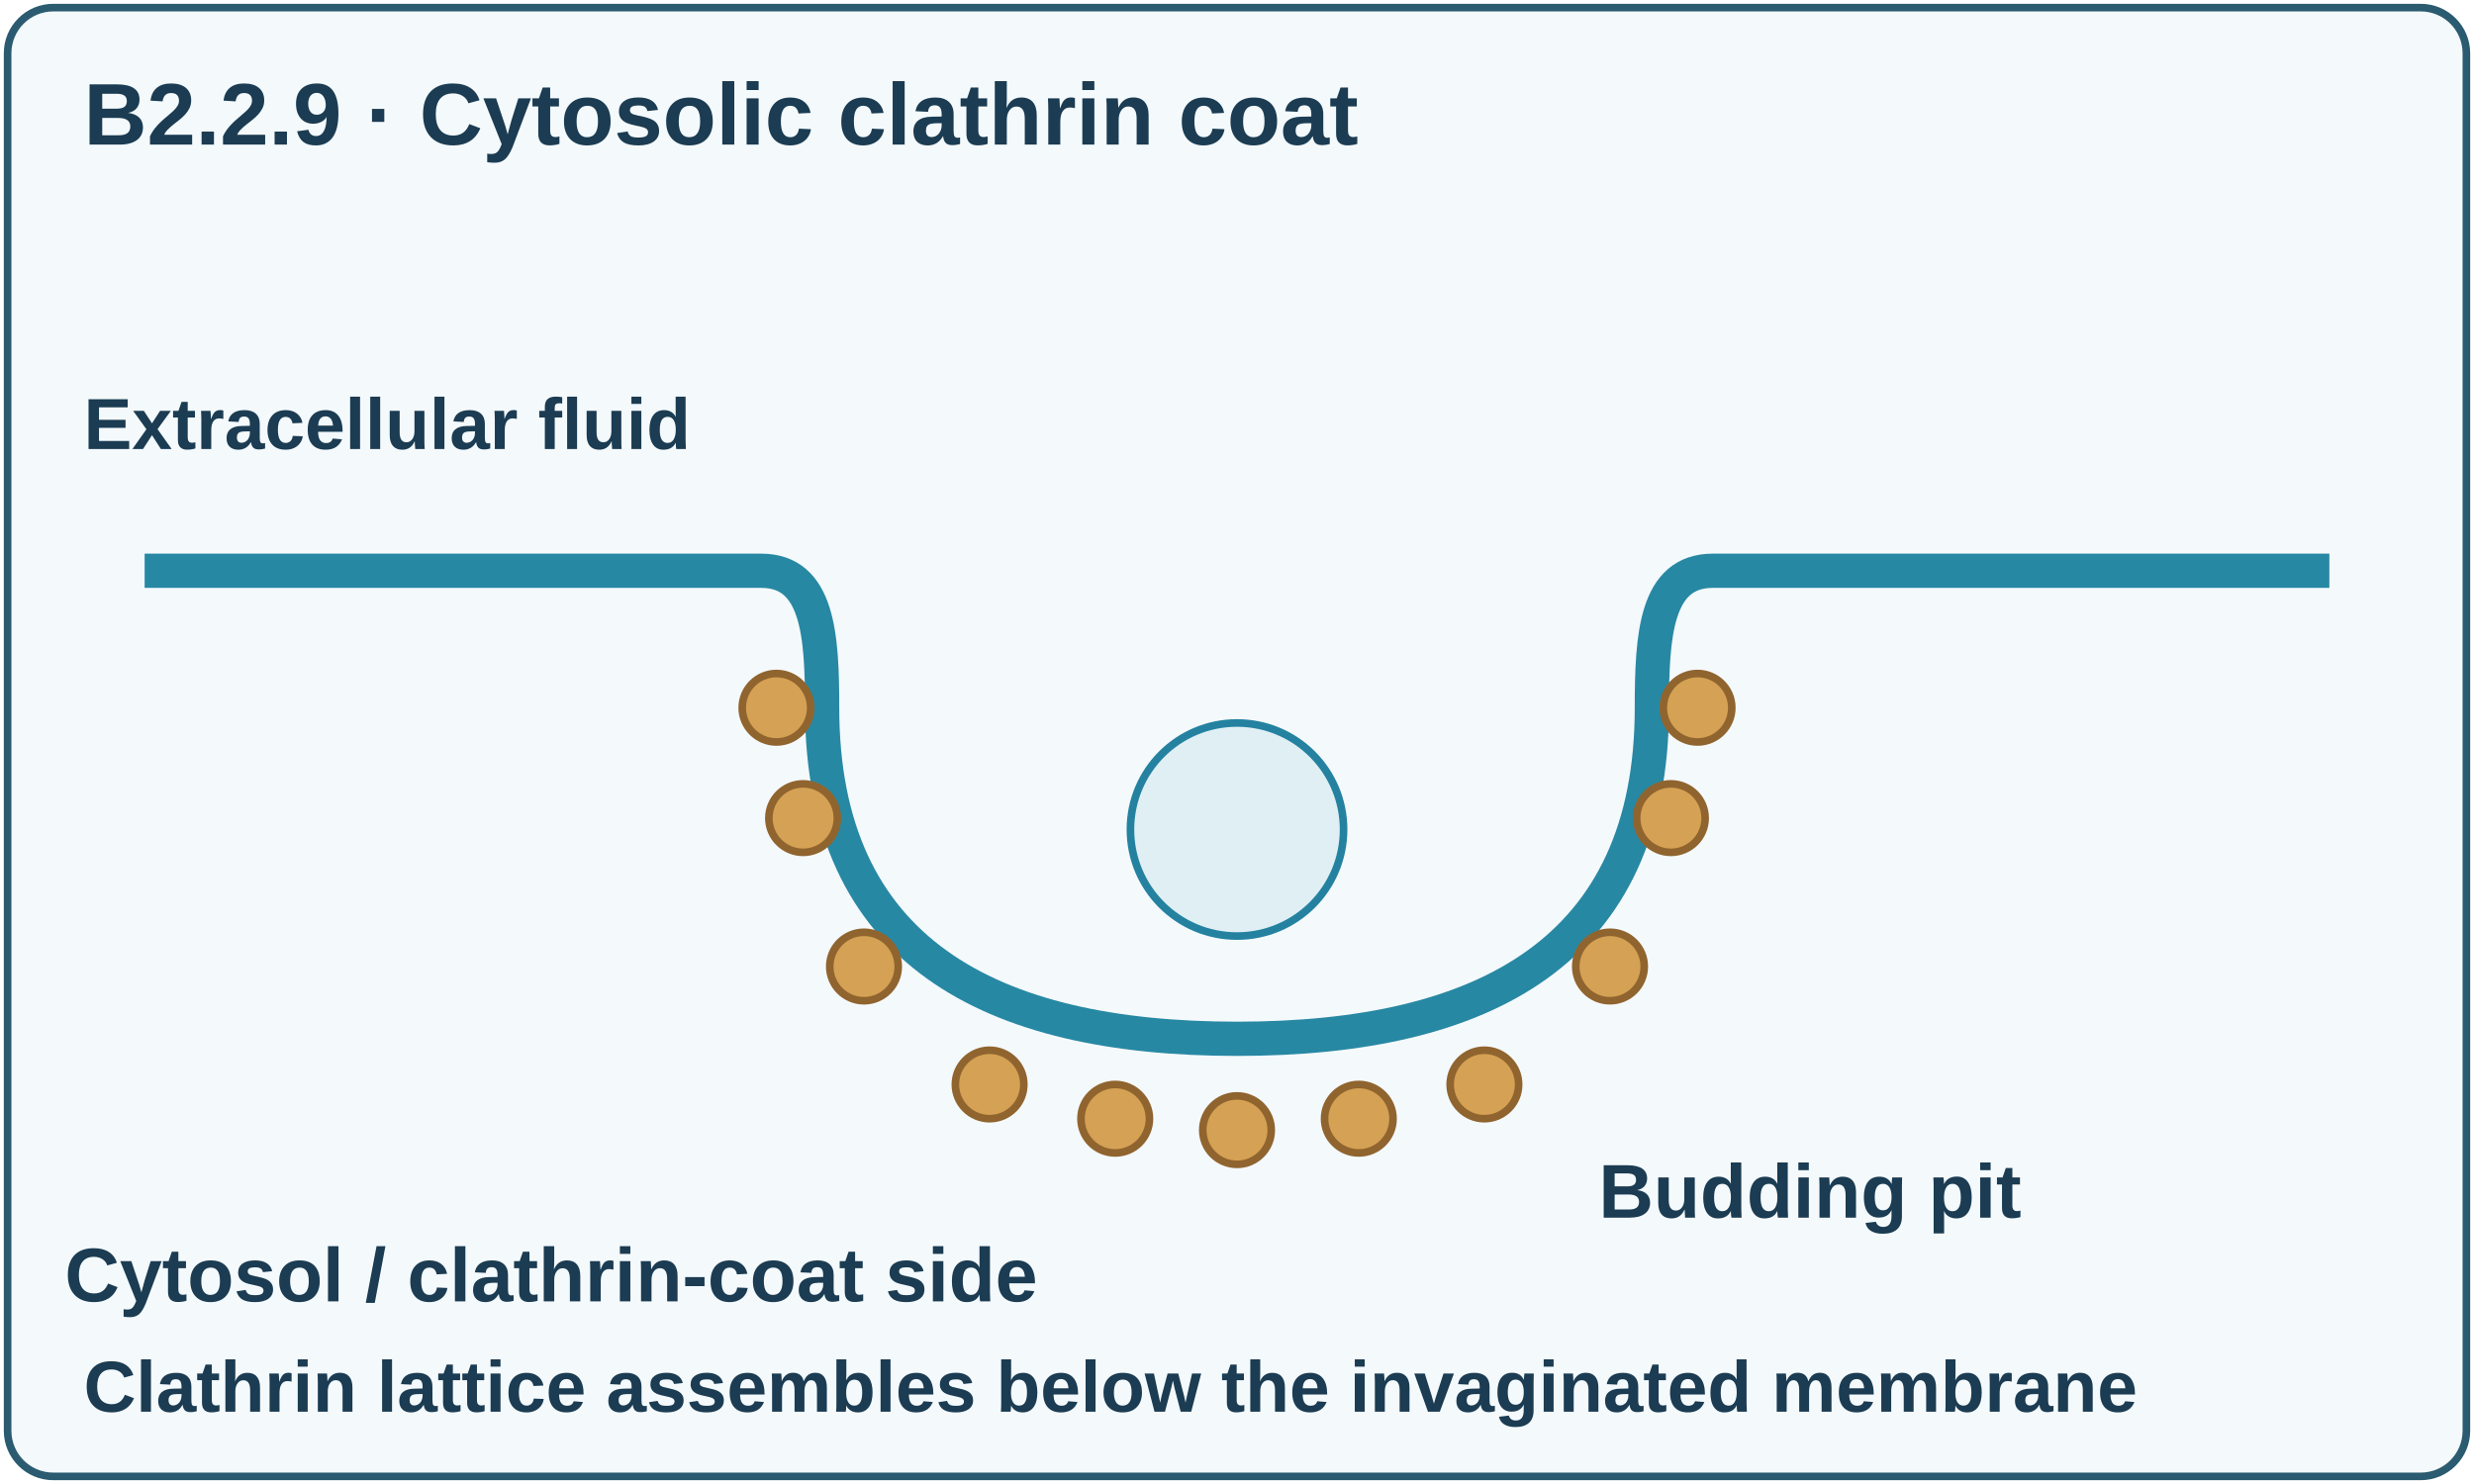
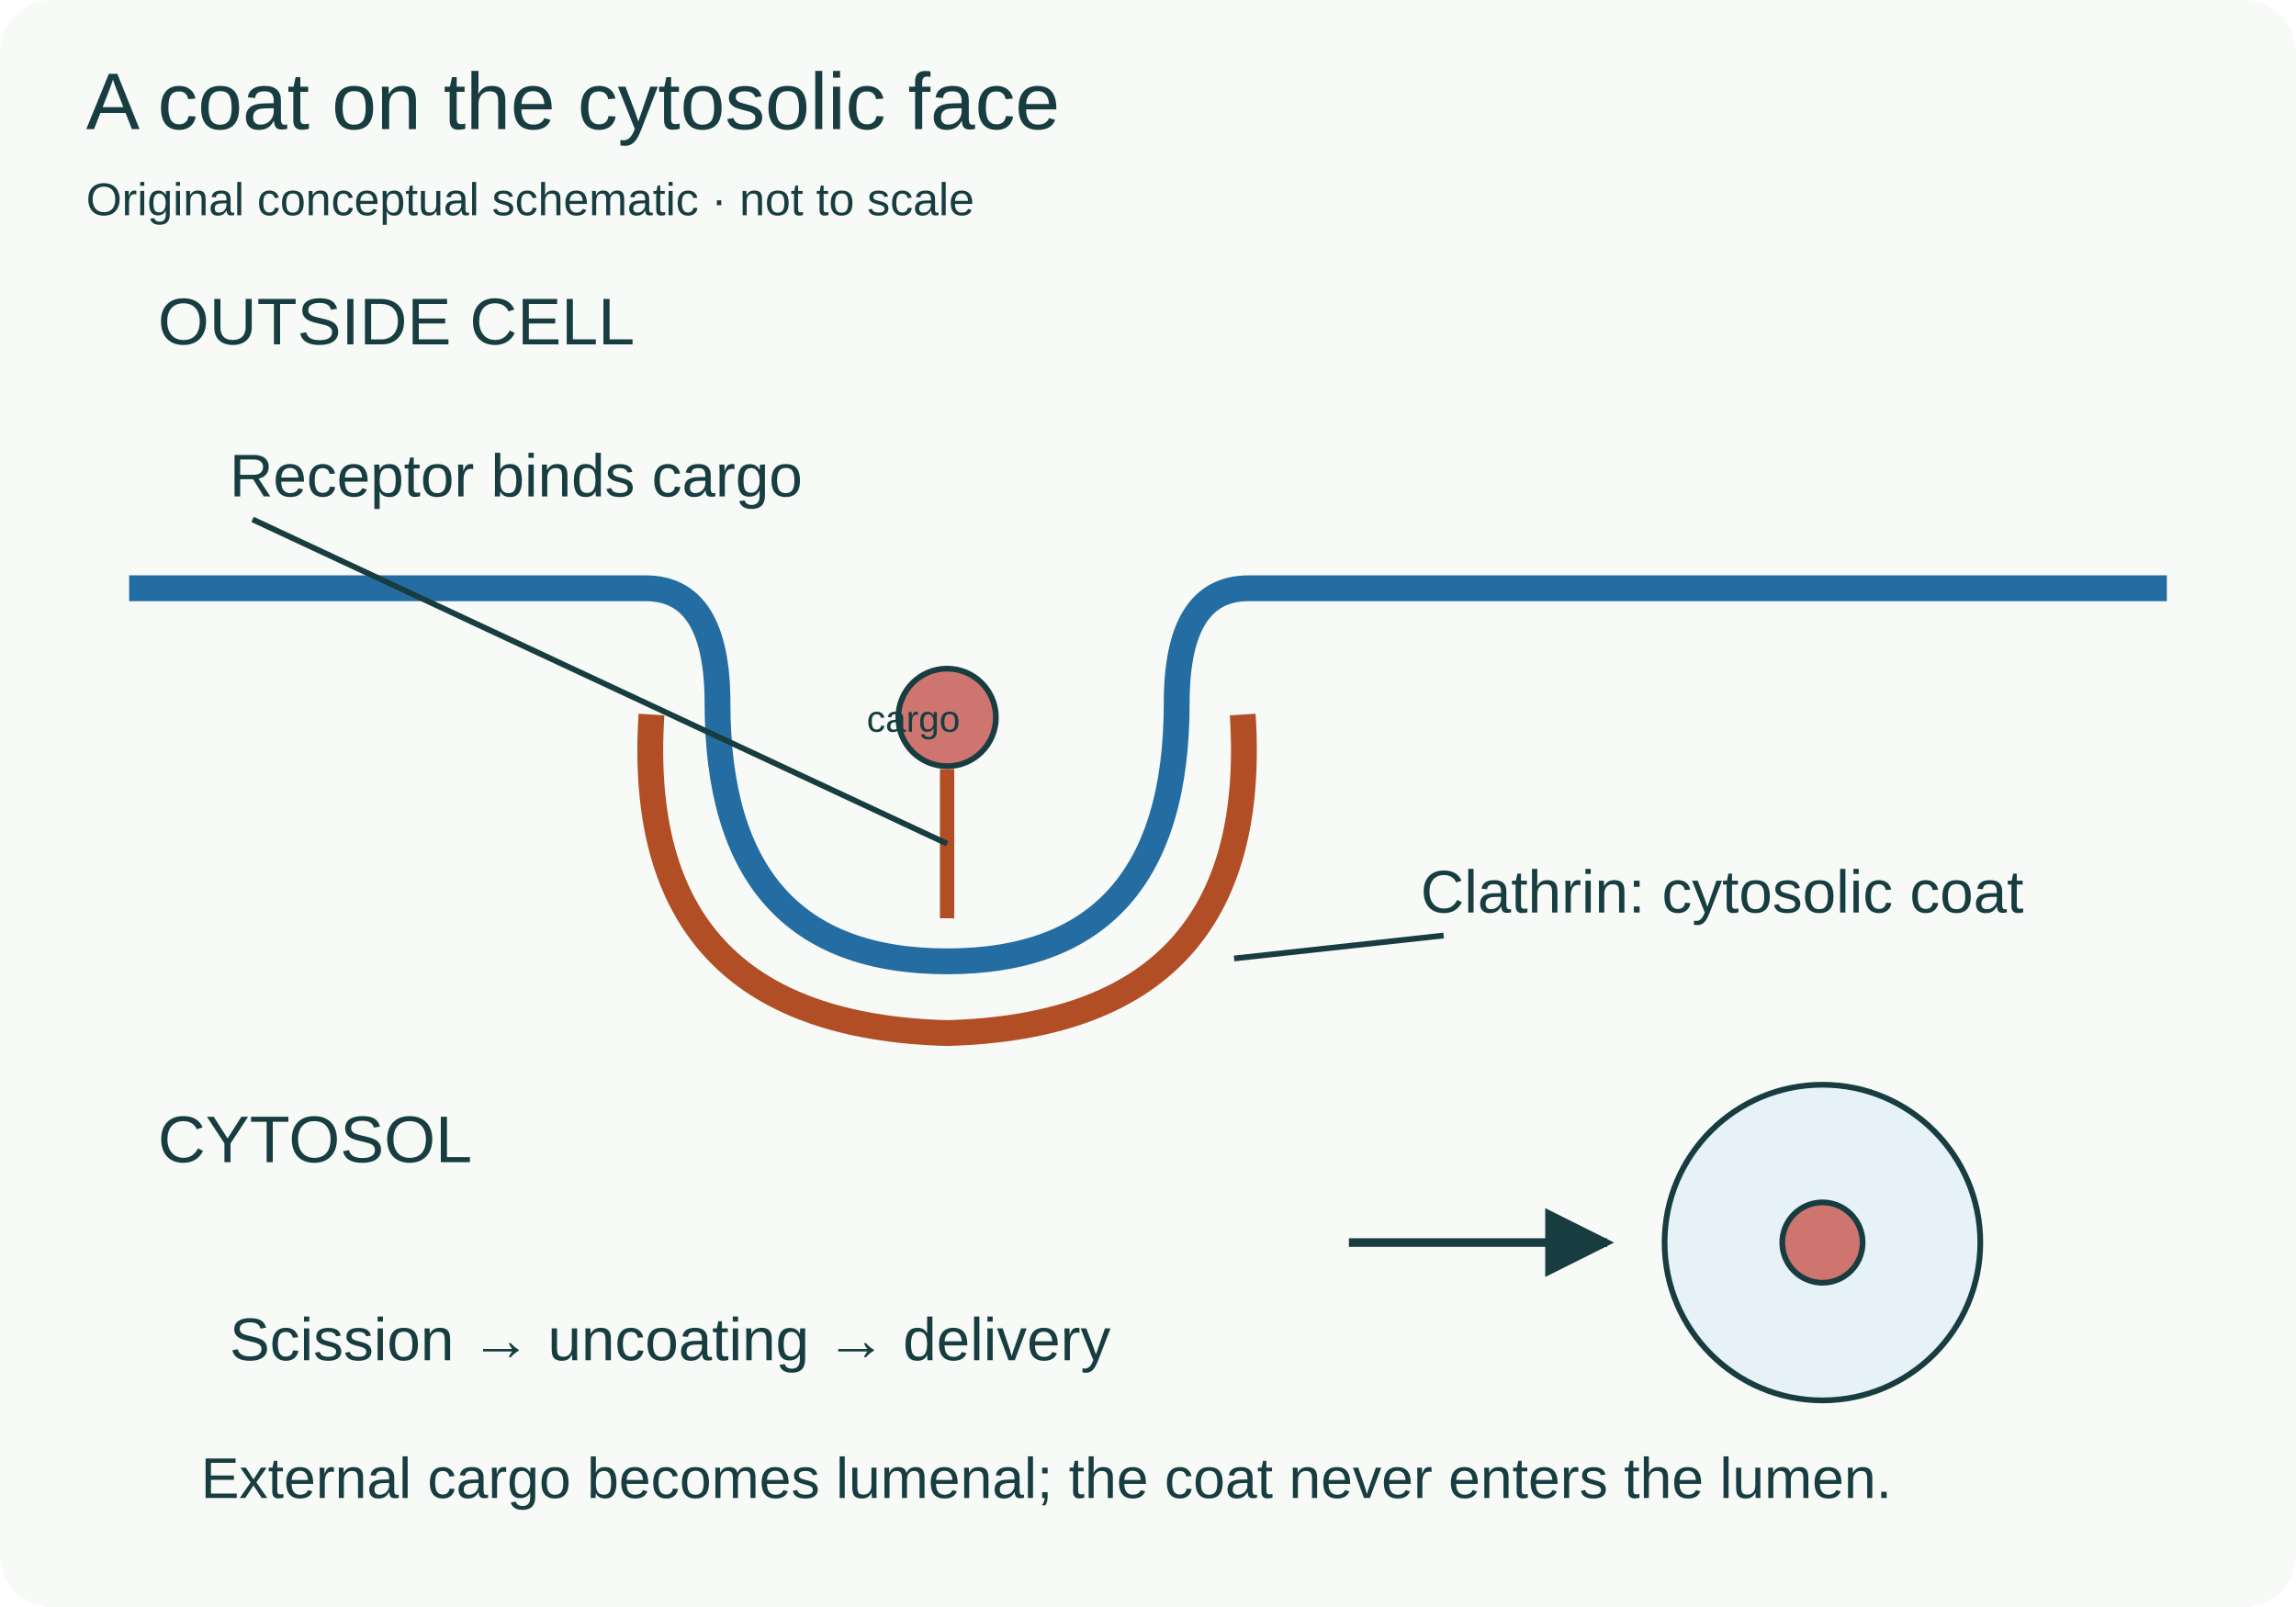
- <svg xmlns="http://www.w3.org/2000/svg" viewBox="0 0 650 390" role="img" aria-labelledby="title">
-   <rect x="2" y="2" width="646" height="386" rx="12" fill="#f4f9fc" stroke="#2a5b70" stroke-width="2" />
-   <text x="22" y="38" font-family="Arial,sans-serif" font-size="23" font-weight="600" fill="#1b3c52">B2.2.9 · Cytosolic clathrin coat</text>
-   <path d="M38 150 H200 C215 150 216 167 216 186 C216 250 260 273 325 273 C390 273 434 250 434 186 C434 167 435 150 450 150 H612" stroke="#2788a3" stroke-width="9" fill="none" />
-   <circle cx="204" cy="186" r="9" fill="#d5a154" stroke="#90642e" stroke-width="2" />
-   <circle cx="211" cy="215" r="9" fill="#d5a154" stroke="#90642e" stroke-width="2" />
-   <circle cx="227" cy="254" r="9" fill="#d5a154" stroke="#90642e" stroke-width="2" />
-   <circle cx="260" cy="285" r="9" fill="#d5a154" stroke="#90642e" stroke-width="2" />
-   <circle cx="293" cy="294" r="9" fill="#d5a154" stroke="#90642e" stroke-width="2" />
-   <circle cx="325" cy="297" r="9" fill="#d5a154" stroke="#90642e" stroke-width="2" />
-   <circle cx="357" cy="294" r="9" fill="#d5a154" stroke="#90642e" stroke-width="2" />
-   <circle cx="390" cy="285" r="9" fill="#d5a154" stroke="#90642e" stroke-width="2" />
-   <circle cx="423" cy="254" r="9" fill="#d5a154" stroke="#90642e" stroke-width="2" />
-   <circle cx="439" cy="215" r="9" fill="#d5a154" stroke="#90642e" stroke-width="2" />
-   <circle cx="446" cy="186" r="9" fill="#d5a154" stroke="#90642e" stroke-width="2" />
-   <circle cx="325" cy="218" r="28" fill="#dfeff4" stroke="#2482a0" stroke-width="2" />
-   <text x="22" y="118" font-family="Arial,sans-serif" font-size="19" font-weight="600" fill="#1b3c52">Extracellular fluid</text>
-   <text x="17" y="342" font-family="Arial,sans-serif" font-size="20" font-weight="600" fill="#1b3c52">Cytosol / clathrin-coat side</text>
-   <text x="420" y="320" font-family="Arial,sans-serif" font-size="20" font-weight="600" fill="#1b3c52">Budding pit</text>
-   <text x="22" y="371" font-family="Arial,sans-serif" font-size="19" font-weight="600" fill="#1b3c52">Clathrin lattice assembles below the invaginated membrane</text>
+ <svg xmlns="http://www.w3.org/2000/svg" viewBox="0 0 800 560" role="img" aria-labelledby="title desc">
+   <defs>
+     <marker id="arrow" viewBox="0 0 10 10" refX="9" refY="5" markerWidth="8" markerHeight="8" orient="auto-start-reverse">
+       <path d="M0 0 L10 5 L0 10 Z" fill="#173d40" />
+     </marker>
+   </defs>
+   <rect width="800" height="560" rx="18" fill="#f7faf6" />
+   <g font-family="Arial, sans-serif">
+     <text x="30" y="45" font-size="28" fill="#173d40">A coat on the cytosolic face</text>
+     <text x="30" y="75" font-size="16" fill="#173d40">Original conceptual schematic · not to scale</text>
+     <text x="55" y="120" font-size="23" fill="#173d40">OUTSIDE CELL</text>
+     <text x="55" y="405" font-size="23" fill="#173d40">CYTOSOL</text>
+     <path d="M45 205 H225 Q250 205 250 245 Q250 335 330 335 Q410 335 410 245 Q410 205 435 205 H755" stroke="#246da2" stroke-width="9" fill="none" />
+     <circle cx="330" cy="250" r="17" fill="#ce7570" stroke="#173d40" stroke-width="2" />
+     <text x="302" y="255" font-size="13" fill="#173d40">cargo</text>
+     <path d="M330 268 V320" stroke="#b14e26" stroke-width="5" fill="none" />
+     <path d="M227 249 Q220 357 330 360 Q440 357 433 249" stroke="#b14e26" stroke-width="9" fill="none" />
+     <text x="495" y="318" font-size="21" fill="#173d40" data-recall-label="true">Clathrin: cytosolic coat</text>
+     <path d="M503 326 L430 334" stroke="#173d40" stroke-width="2" fill="none" />
+     <text x="80" y="173" font-size="21" fill="#173d40" data-recall-label="true">Receptor binds cargo</text>
+     <path d="M88 181 L330 294" stroke="#173d40" stroke-width="2" fill="none" />
+     <path d="M470 433 L560 433" stroke="#173d40" stroke-width="3" fill="none" marker-end="url(#arrow)" />
+     <circle cx="635" cy="433" r="55" fill="#e6f1f8" stroke="#173d40" stroke-width="2" />
+     <circle cx="635" cy="433" r="14" fill="#ce7570" stroke="#173d40" stroke-width="2" />
+     <text x="80" y="474" font-size="21" fill="#173d40" data-recall-label="true">Scission → uncoating → delivery</text>
+     <text x="70" y="522" font-size="20" fill="#173d40">External cargo becomes lumenal; the coat never enters the lumen.</text>
+   </g>
</svg>
